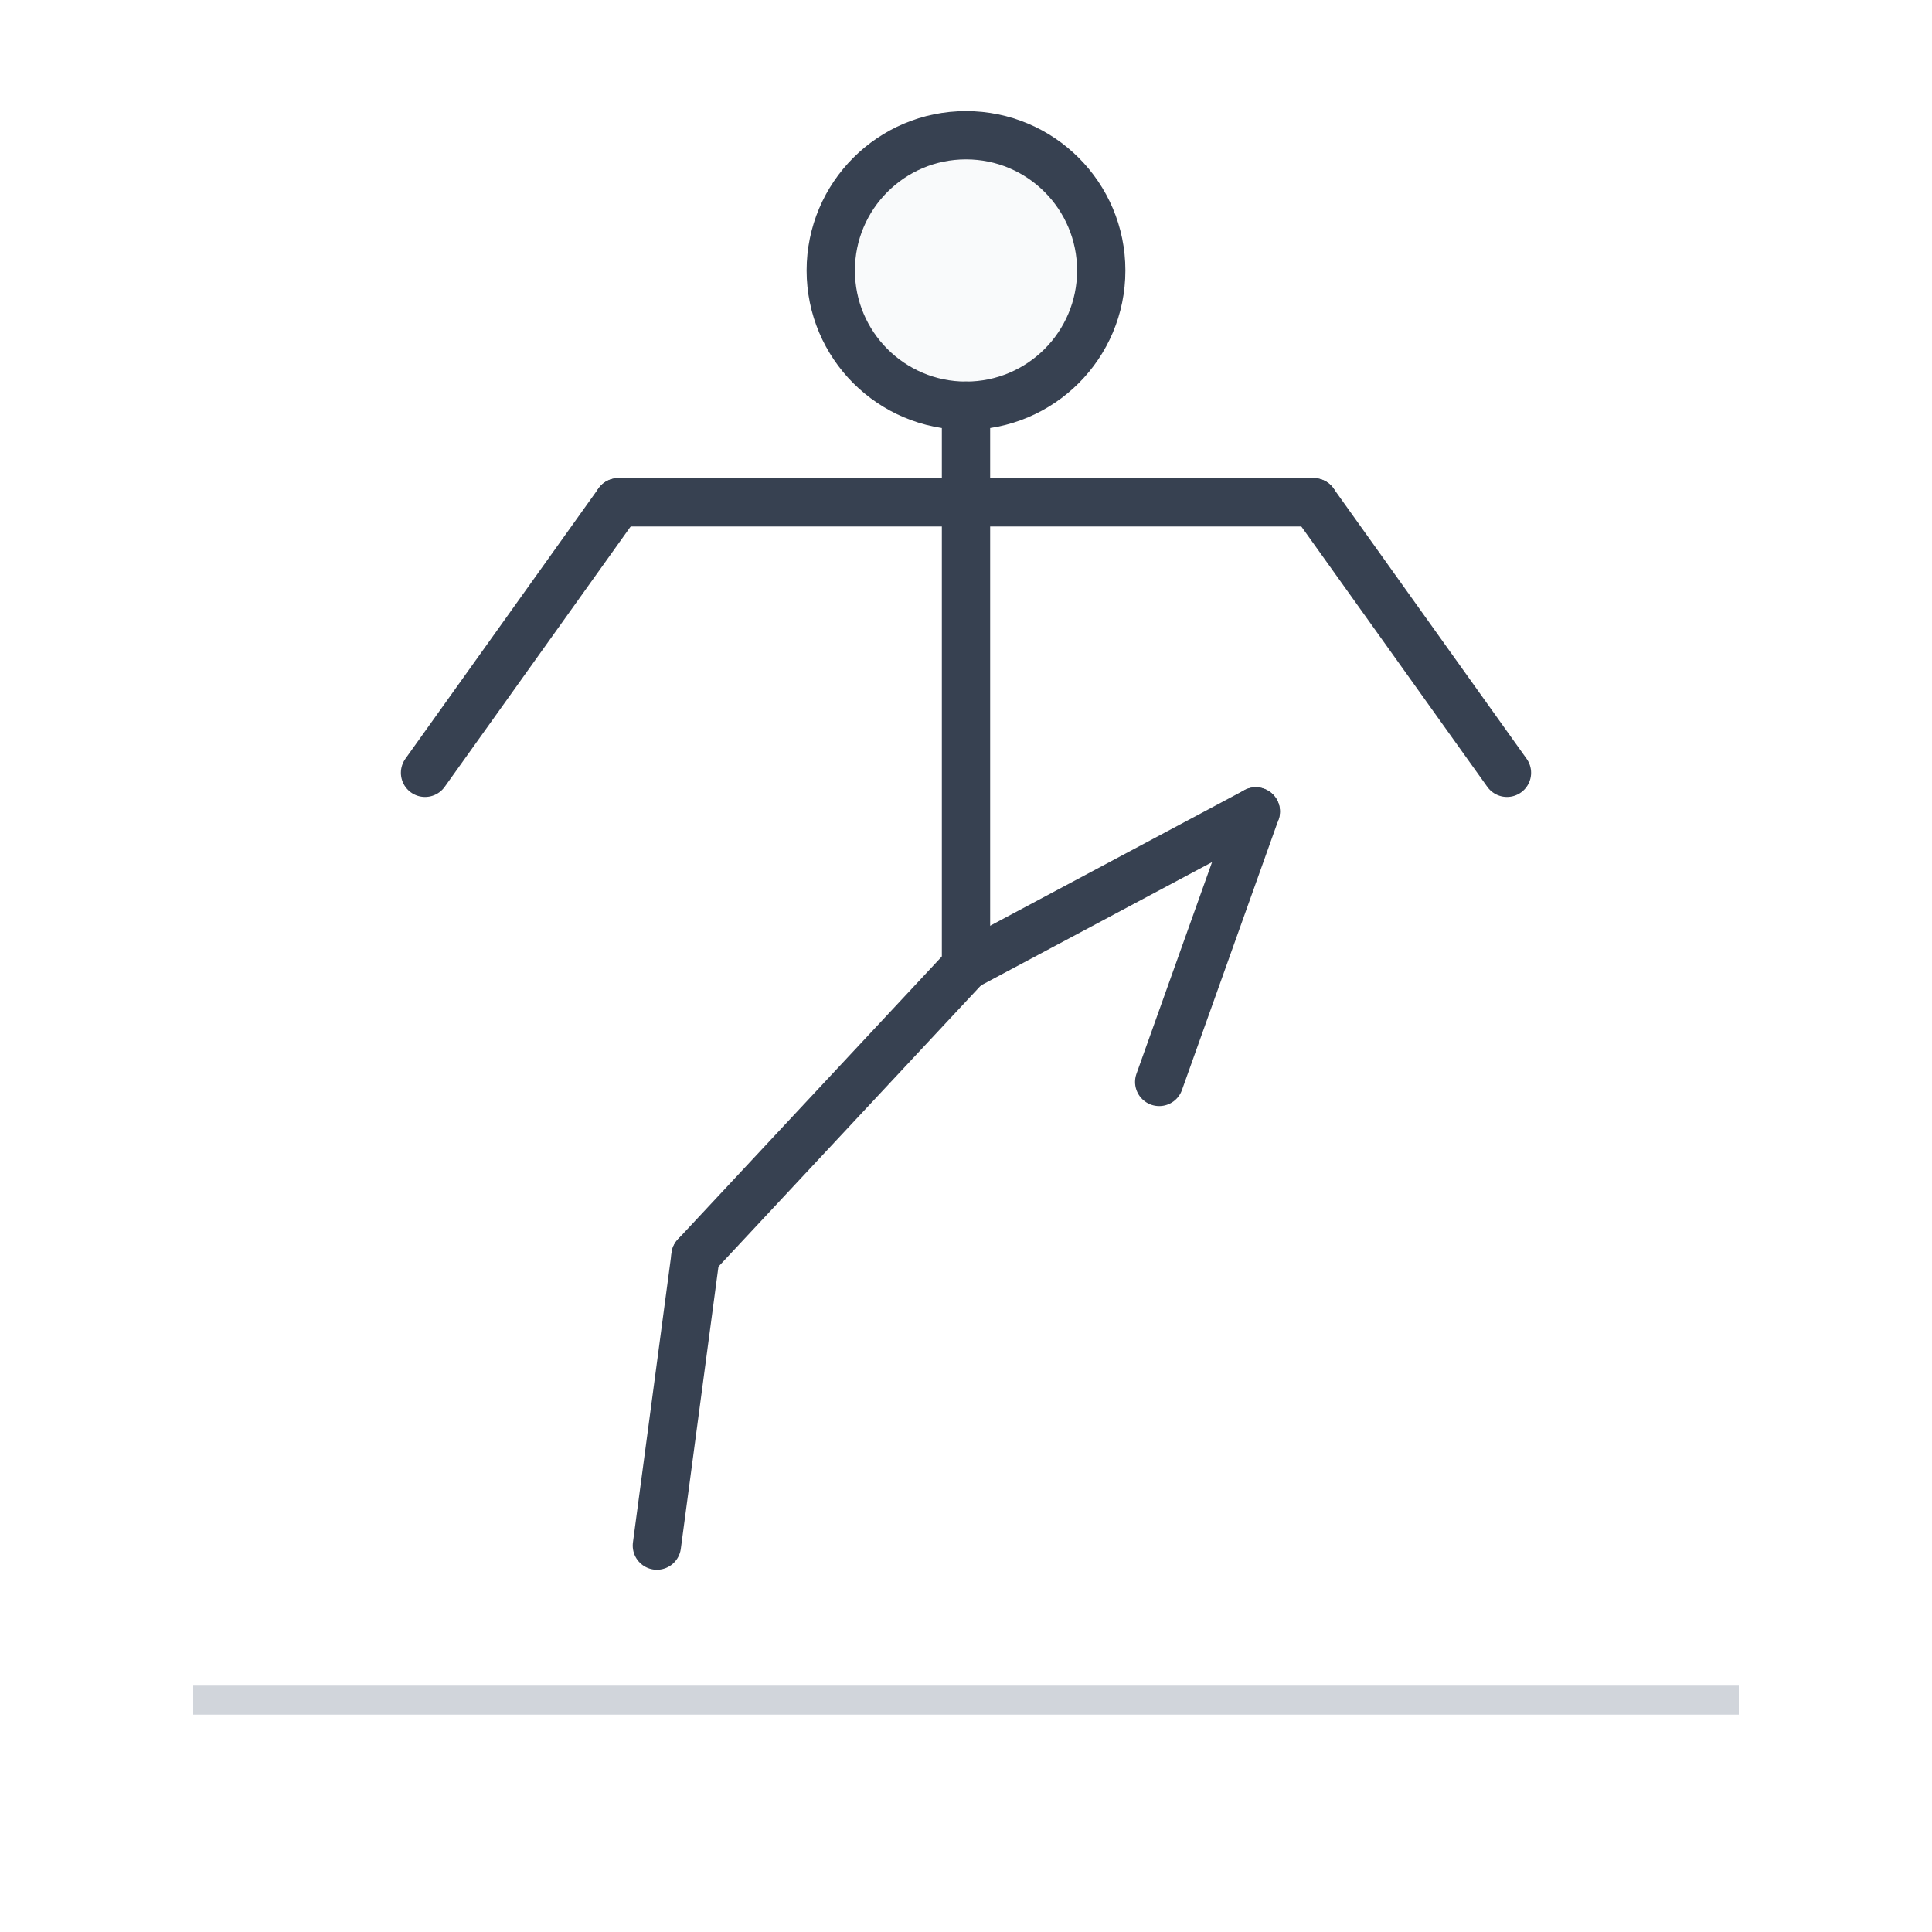
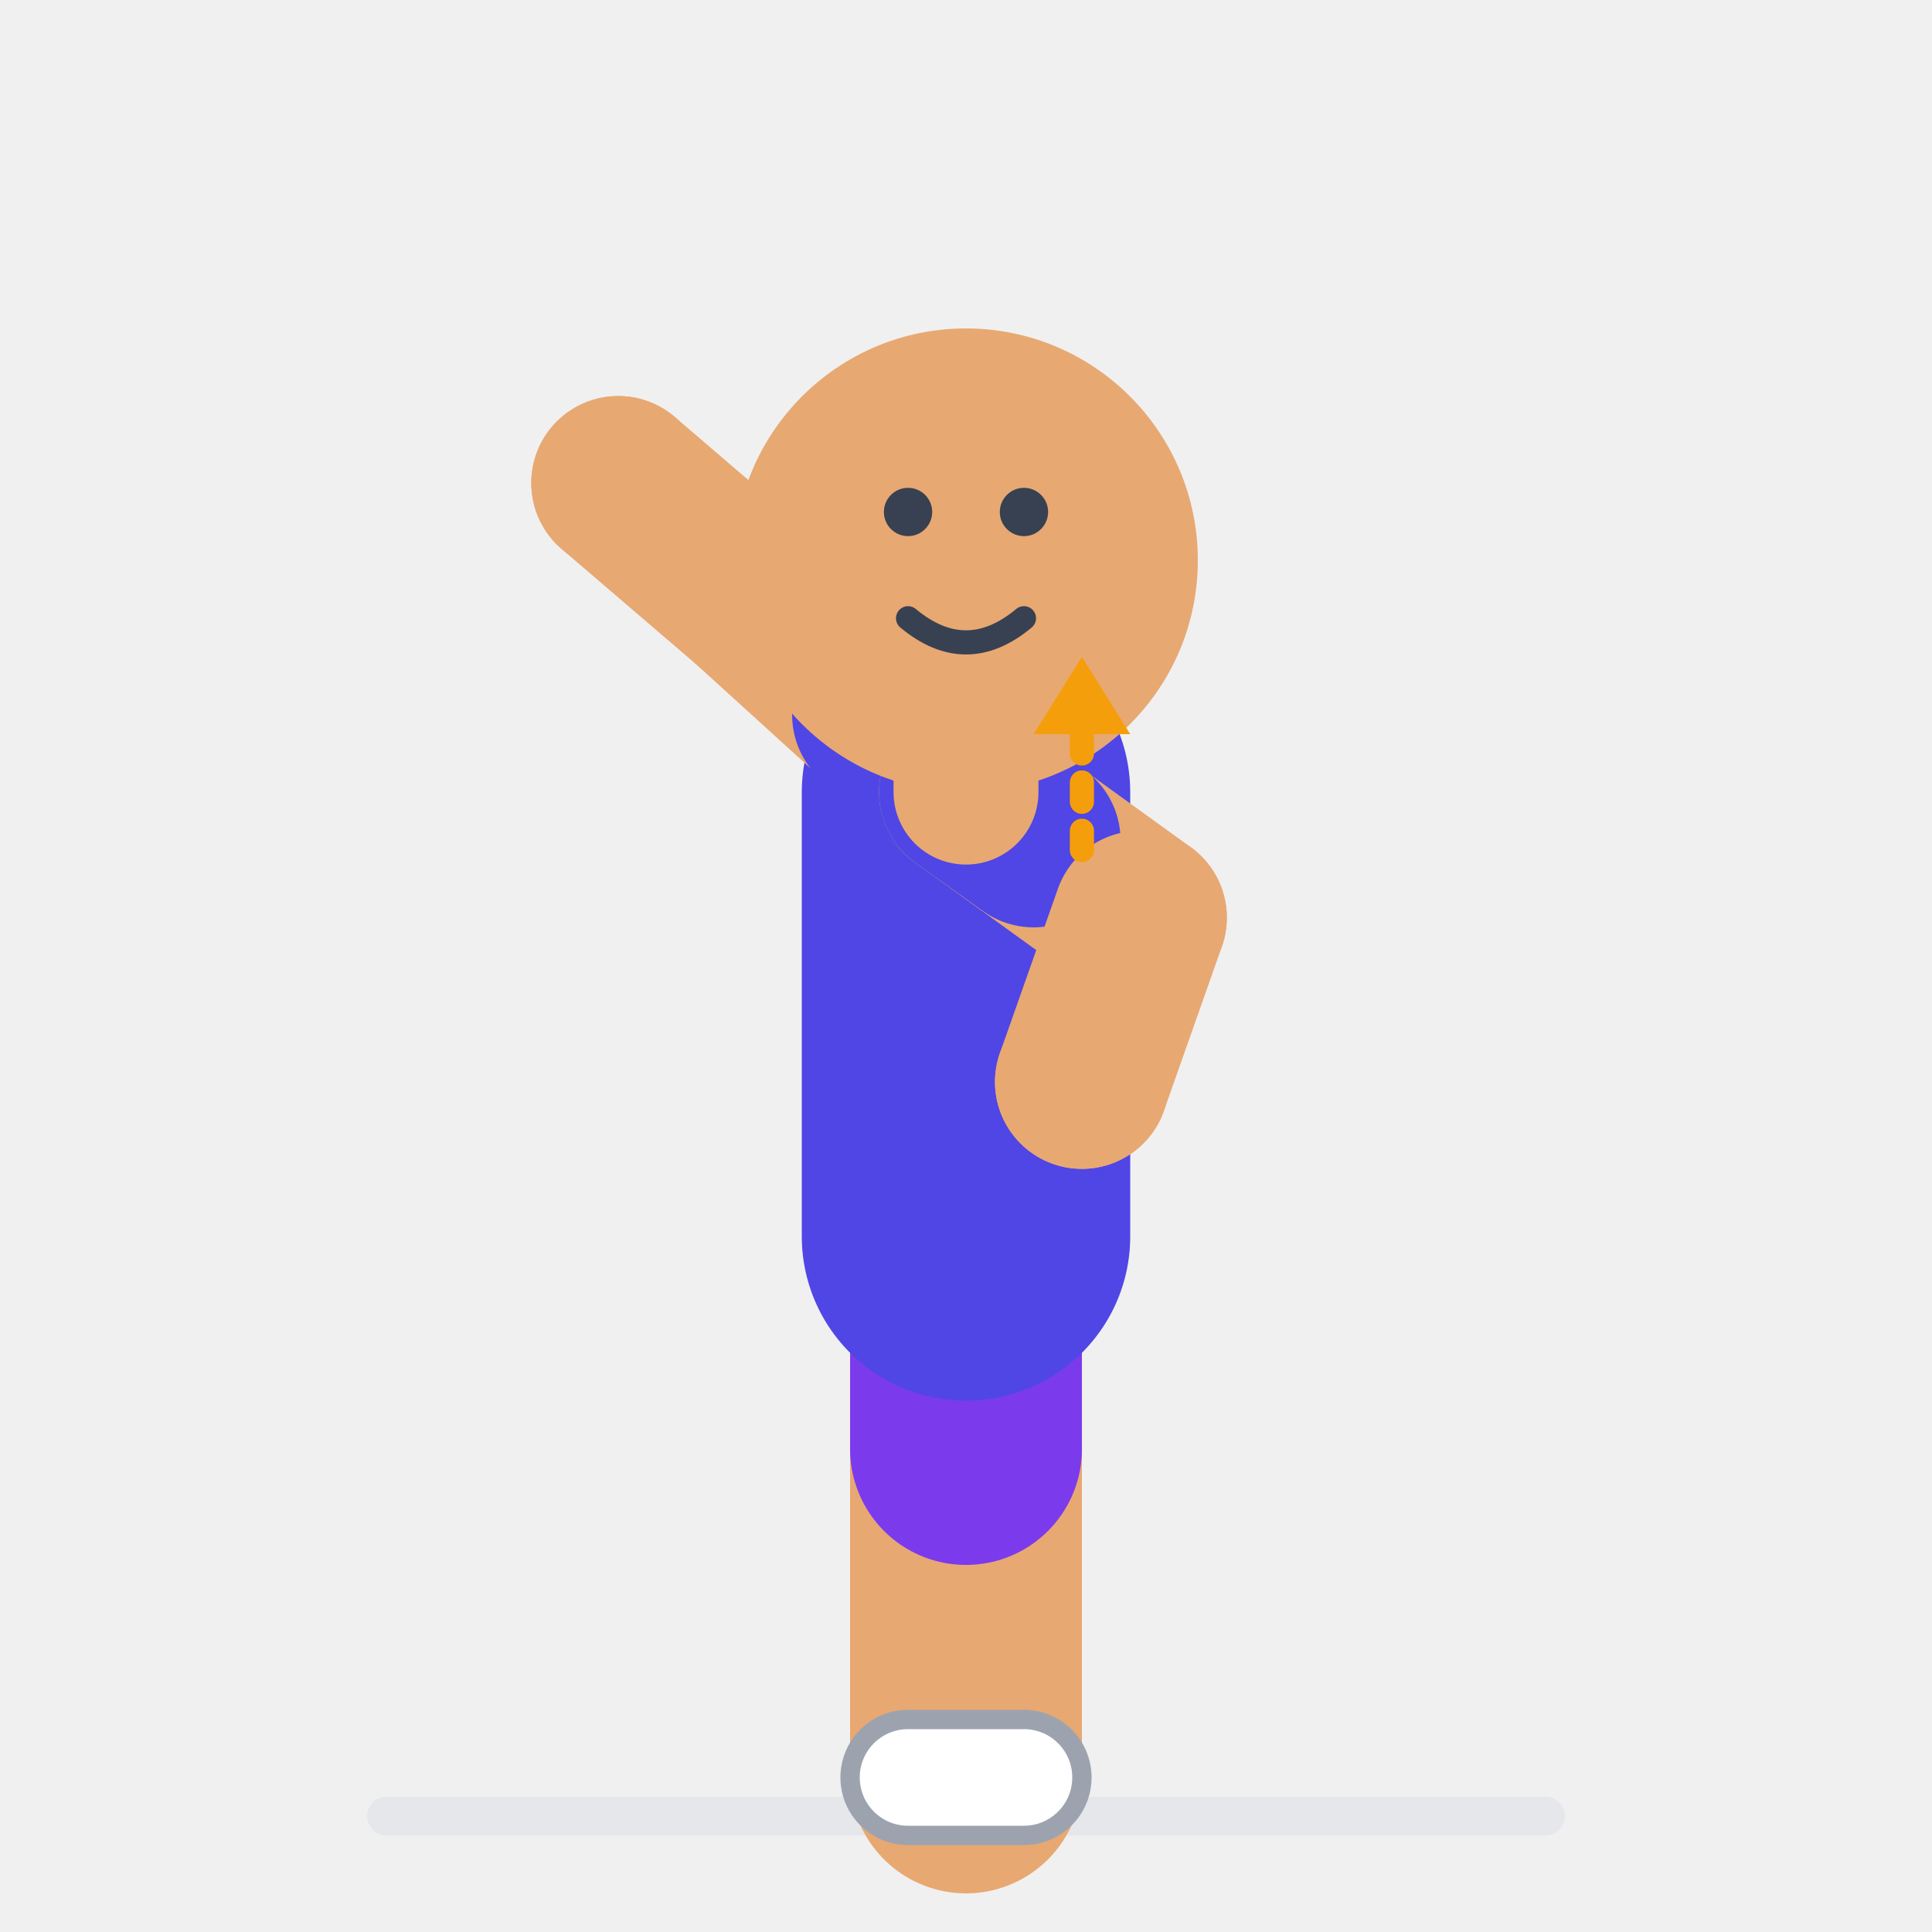
- <svg xmlns="http://www.w3.org/2000/svg" viewBox="0 0 100 100" width="100" height="100">
-   <rect width="100" height="100" fill="white" />
-   <line x1="10" y1="88" x2="90" y2="88" stroke="#d1d5db" stroke-width="1.5" />
-   <circle cx="50" cy="14" r="7" fill="#f9fafb" stroke="#374151" stroke-width="2.5" />
-   <line x1="50" y1="21" x2="50" y2="50" stroke="#374151" stroke-width="2.5" stroke-linecap="round" />
-   <line x1="32" y1="26" x2="68" y2="26" stroke="#374151" stroke-width="2.5" stroke-linecap="round" />
-   <line x1="32" y1="26" x2="22" y2="40" stroke="#374151" stroke-width="2.5" stroke-linecap="round" />
-   <line x1="68" y1="26" x2="78" y2="40" stroke="#374151" stroke-width="2.5" stroke-linecap="round" />
-   <line x1="50" y1="50" x2="36" y2="65" stroke="#374151" stroke-width="2.5" stroke-linecap="round" />
-   <line x1="36" y1="65" x2="34" y2="80" stroke="#374151" stroke-width="2.5" stroke-linecap="round" />
-   <line x1="50" y1="50" x2="65" y2="42" stroke="#374151" stroke-width="2.5" stroke-linecap="round" />
-   <line x1="65" y1="42" x2="60" y2="56" stroke="#374151" stroke-width="2.5" stroke-linecap="round" />
+ <svg xmlns="http://www.w3.org/2000/svg" viewBox="0 0 200 200" width="200" height="200">
+   <line x1="40" y1="188" x2="160" y2="188" stroke="#E5E7EB" stroke-width="4" stroke-linecap="round" />
+   <line x1="100" y1="128" x2="100" y2="184" stroke="#E8A872" stroke-width="24" stroke-linecap="round" />
+   <line x1="100" y1="128" x2="100" y2="150" stroke="#7C3AED" stroke-width="24" stroke-linecap="round" />
+   <rect x="88" y="178" width="24" height="12" rx="6" fill="#FFFFFF" stroke="#9CA3AF" stroke-width="2" />
+   <line x1="100" y1="128" x2="112" y2="102" stroke="#E8A872" stroke-width="22" stroke-linecap="round" />
+   <line x1="112" y1="102" x2="100" y2="120" stroke="#E8A872" stroke-width="22" stroke-linecap="round" />
+   <circle cx="112" cy="102" r="9" fill="#CF8E55" />
+   <line x1="100" y1="128" x2="106" y2="112" stroke="#7C3AED" stroke-width="22" stroke-linecap="round" />
+   <circle cx="100" cy="120" r="8" fill="#E8A872" />
+   <line x1="100" y1="128" x2="100" y2="82" stroke="#4F46E5" stroke-width="34" stroke-linecap="round" />
+   <line x1="100" y1="82" x2="78" y2="62" stroke="#E8A872" stroke-width="18" stroke-linecap="round" />
+   <line x1="100" y1="82" x2="91" y2="74" stroke="#4F46E5" stroke-width="18" stroke-linecap="round" />
+   <circle cx="78" cy="62" r="8" fill="#CF8E55" />
+   <line x1="78" y1="62" x2="64" y2="50" stroke="#E8A872" stroke-width="18" stroke-linecap="round" />
+   <circle cx="64" cy="50" r="9" fill="#E8A872" />
+   <line x1="100" y1="82" x2="118" y2="95" stroke="#E8A872" stroke-width="18" stroke-linecap="round" />
+   <line x1="100" y1="82" x2="107" y2="87" stroke="#4F46E5" stroke-width="18" stroke-linecap="round" />
+   <circle cx="118" cy="95" r="8" fill="#CF8E55" />
+   <line x1="118" y1="95" x2="112" y2="112" stroke="#E8A872" stroke-width="18" stroke-linecap="round" />
+   <circle cx="112" cy="112" r="9" fill="#E8A872" />
+   <line x1="100" y1="82" x2="100" y2="76" stroke="#E8A872" stroke-width="15" stroke-linecap="round" />
+   <circle cx="100" cy="58" r="24" fill="#E8A872" />
+   <circle cx="94" cy="53" r="2.5" fill="#374151" />
+   <circle cx="106" cy="53" r="2.5" fill="#374151" />
+   <path d="M94,64 Q100,69 106,64" stroke="#374151" stroke-width="2.5" fill="none" stroke-linecap="round" />
+   <path d="M112,88 L112,74" stroke="#F59E0B" stroke-width="2.5" stroke-linecap="round" stroke-dasharray="2,3" />
+   <polygon points="112,68 107,76 117,76" fill="#F59E0B" />
</svg>
